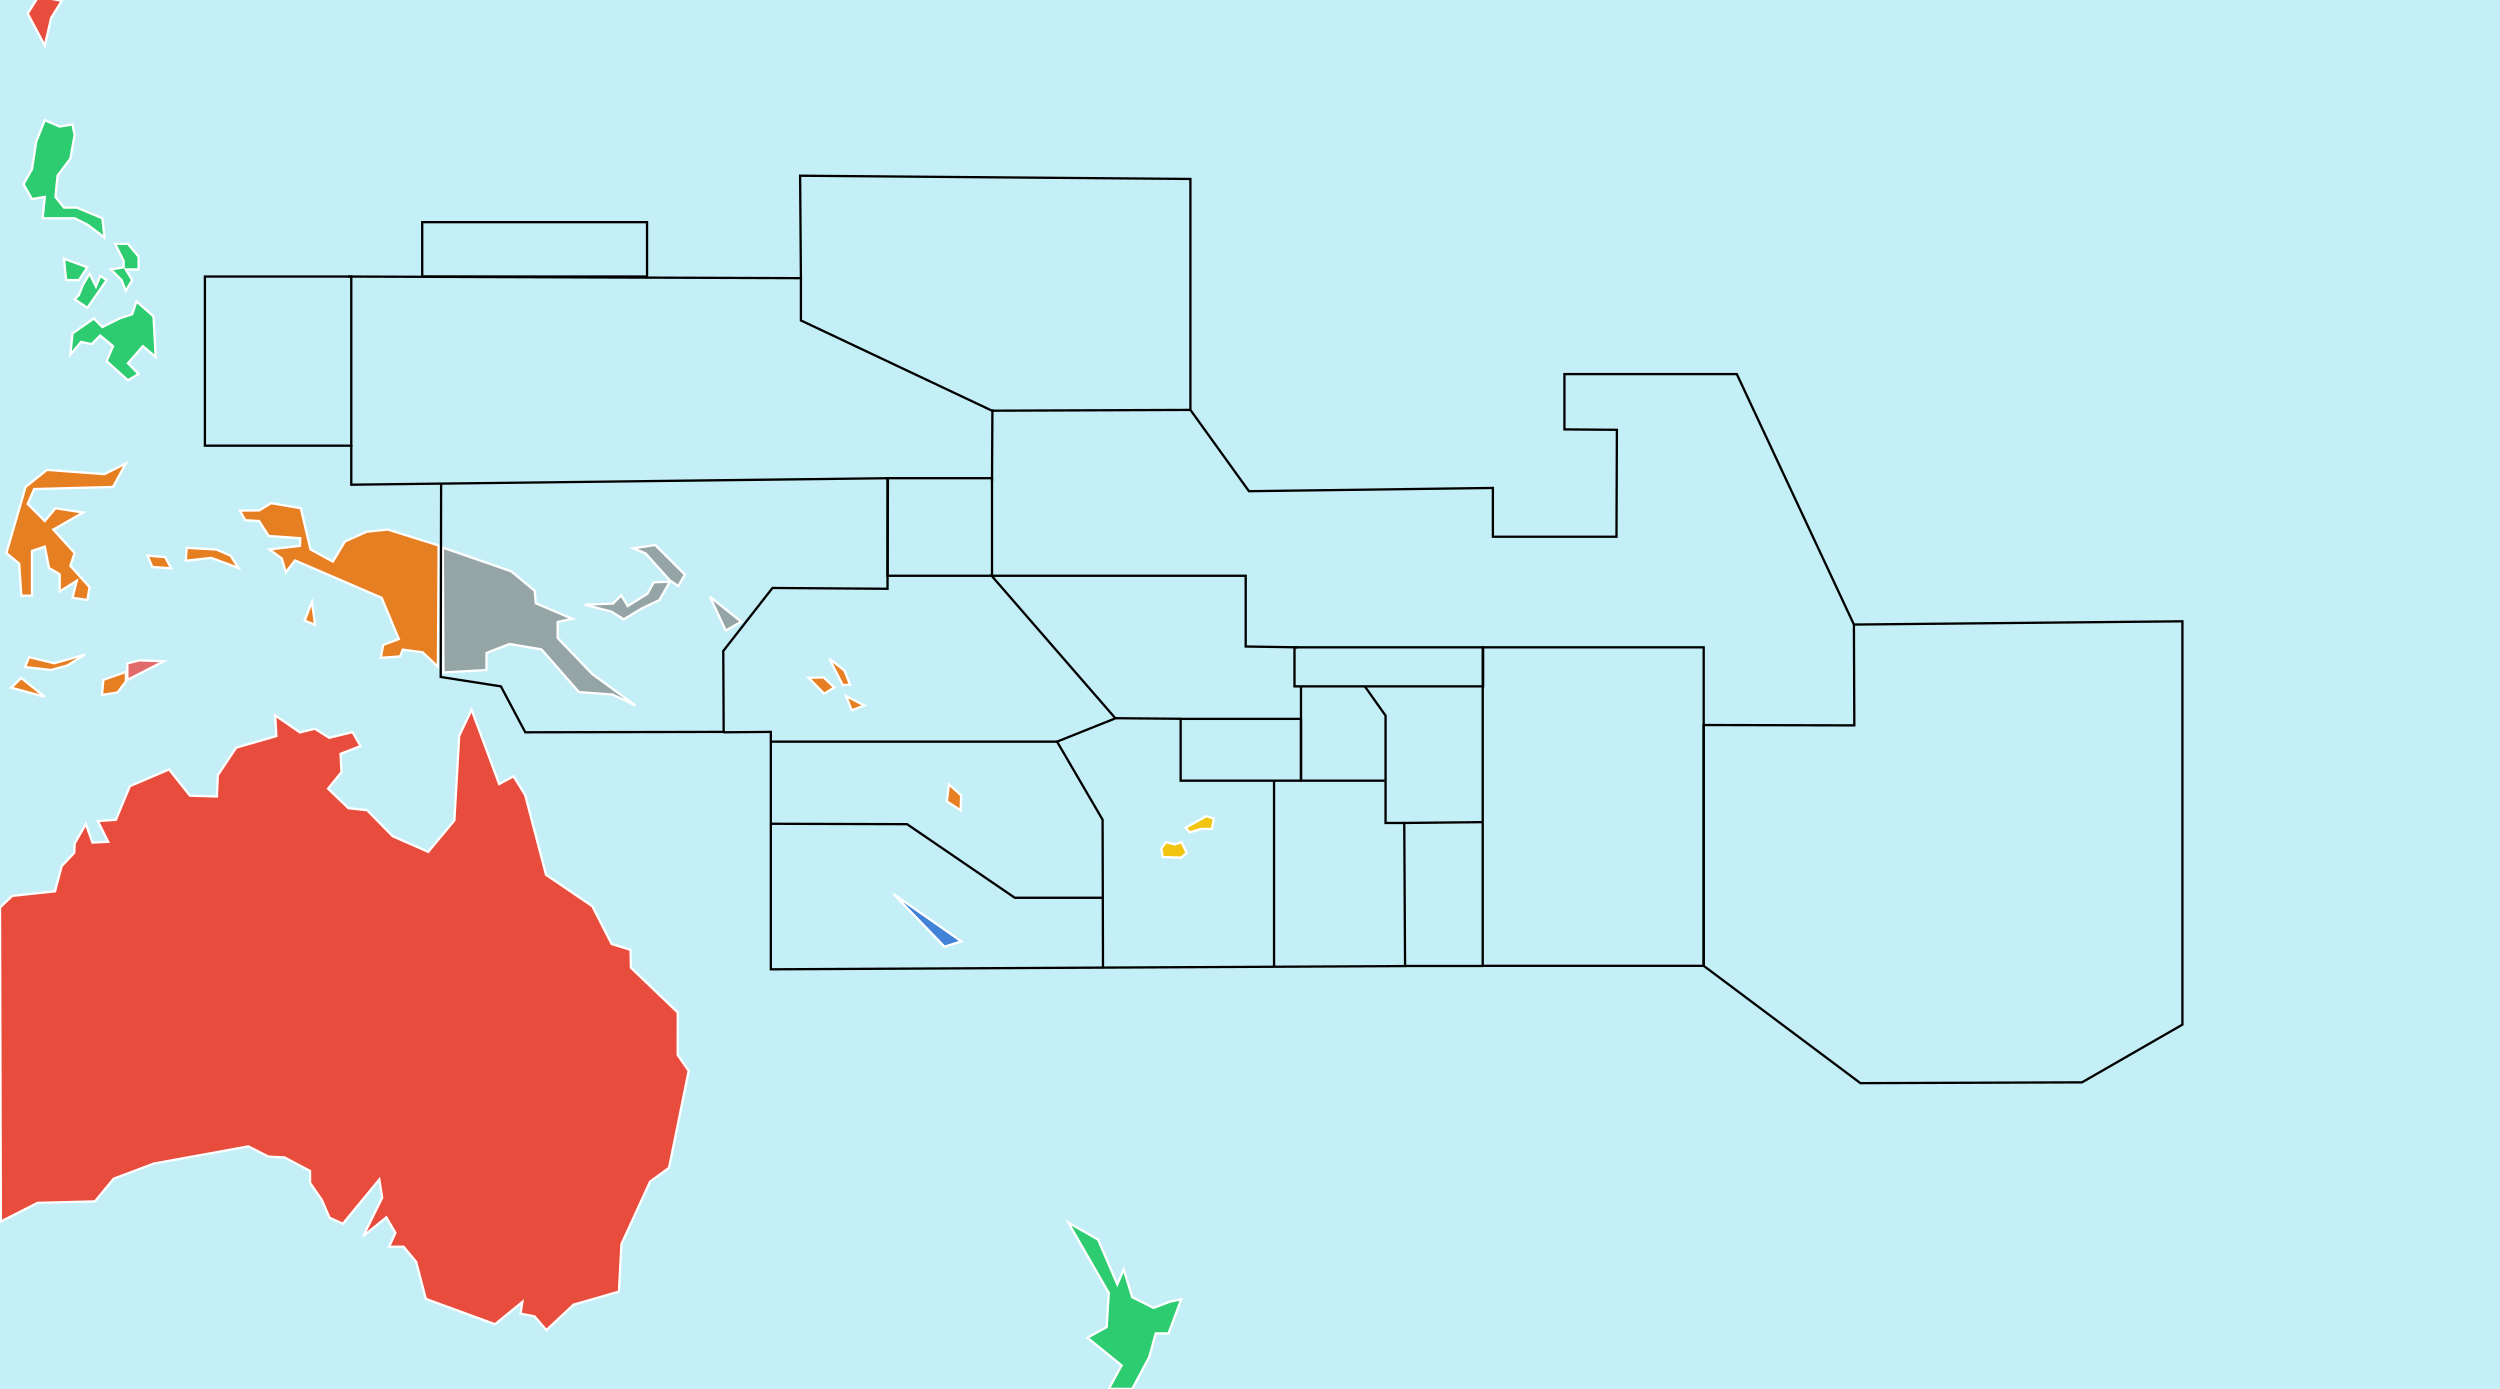
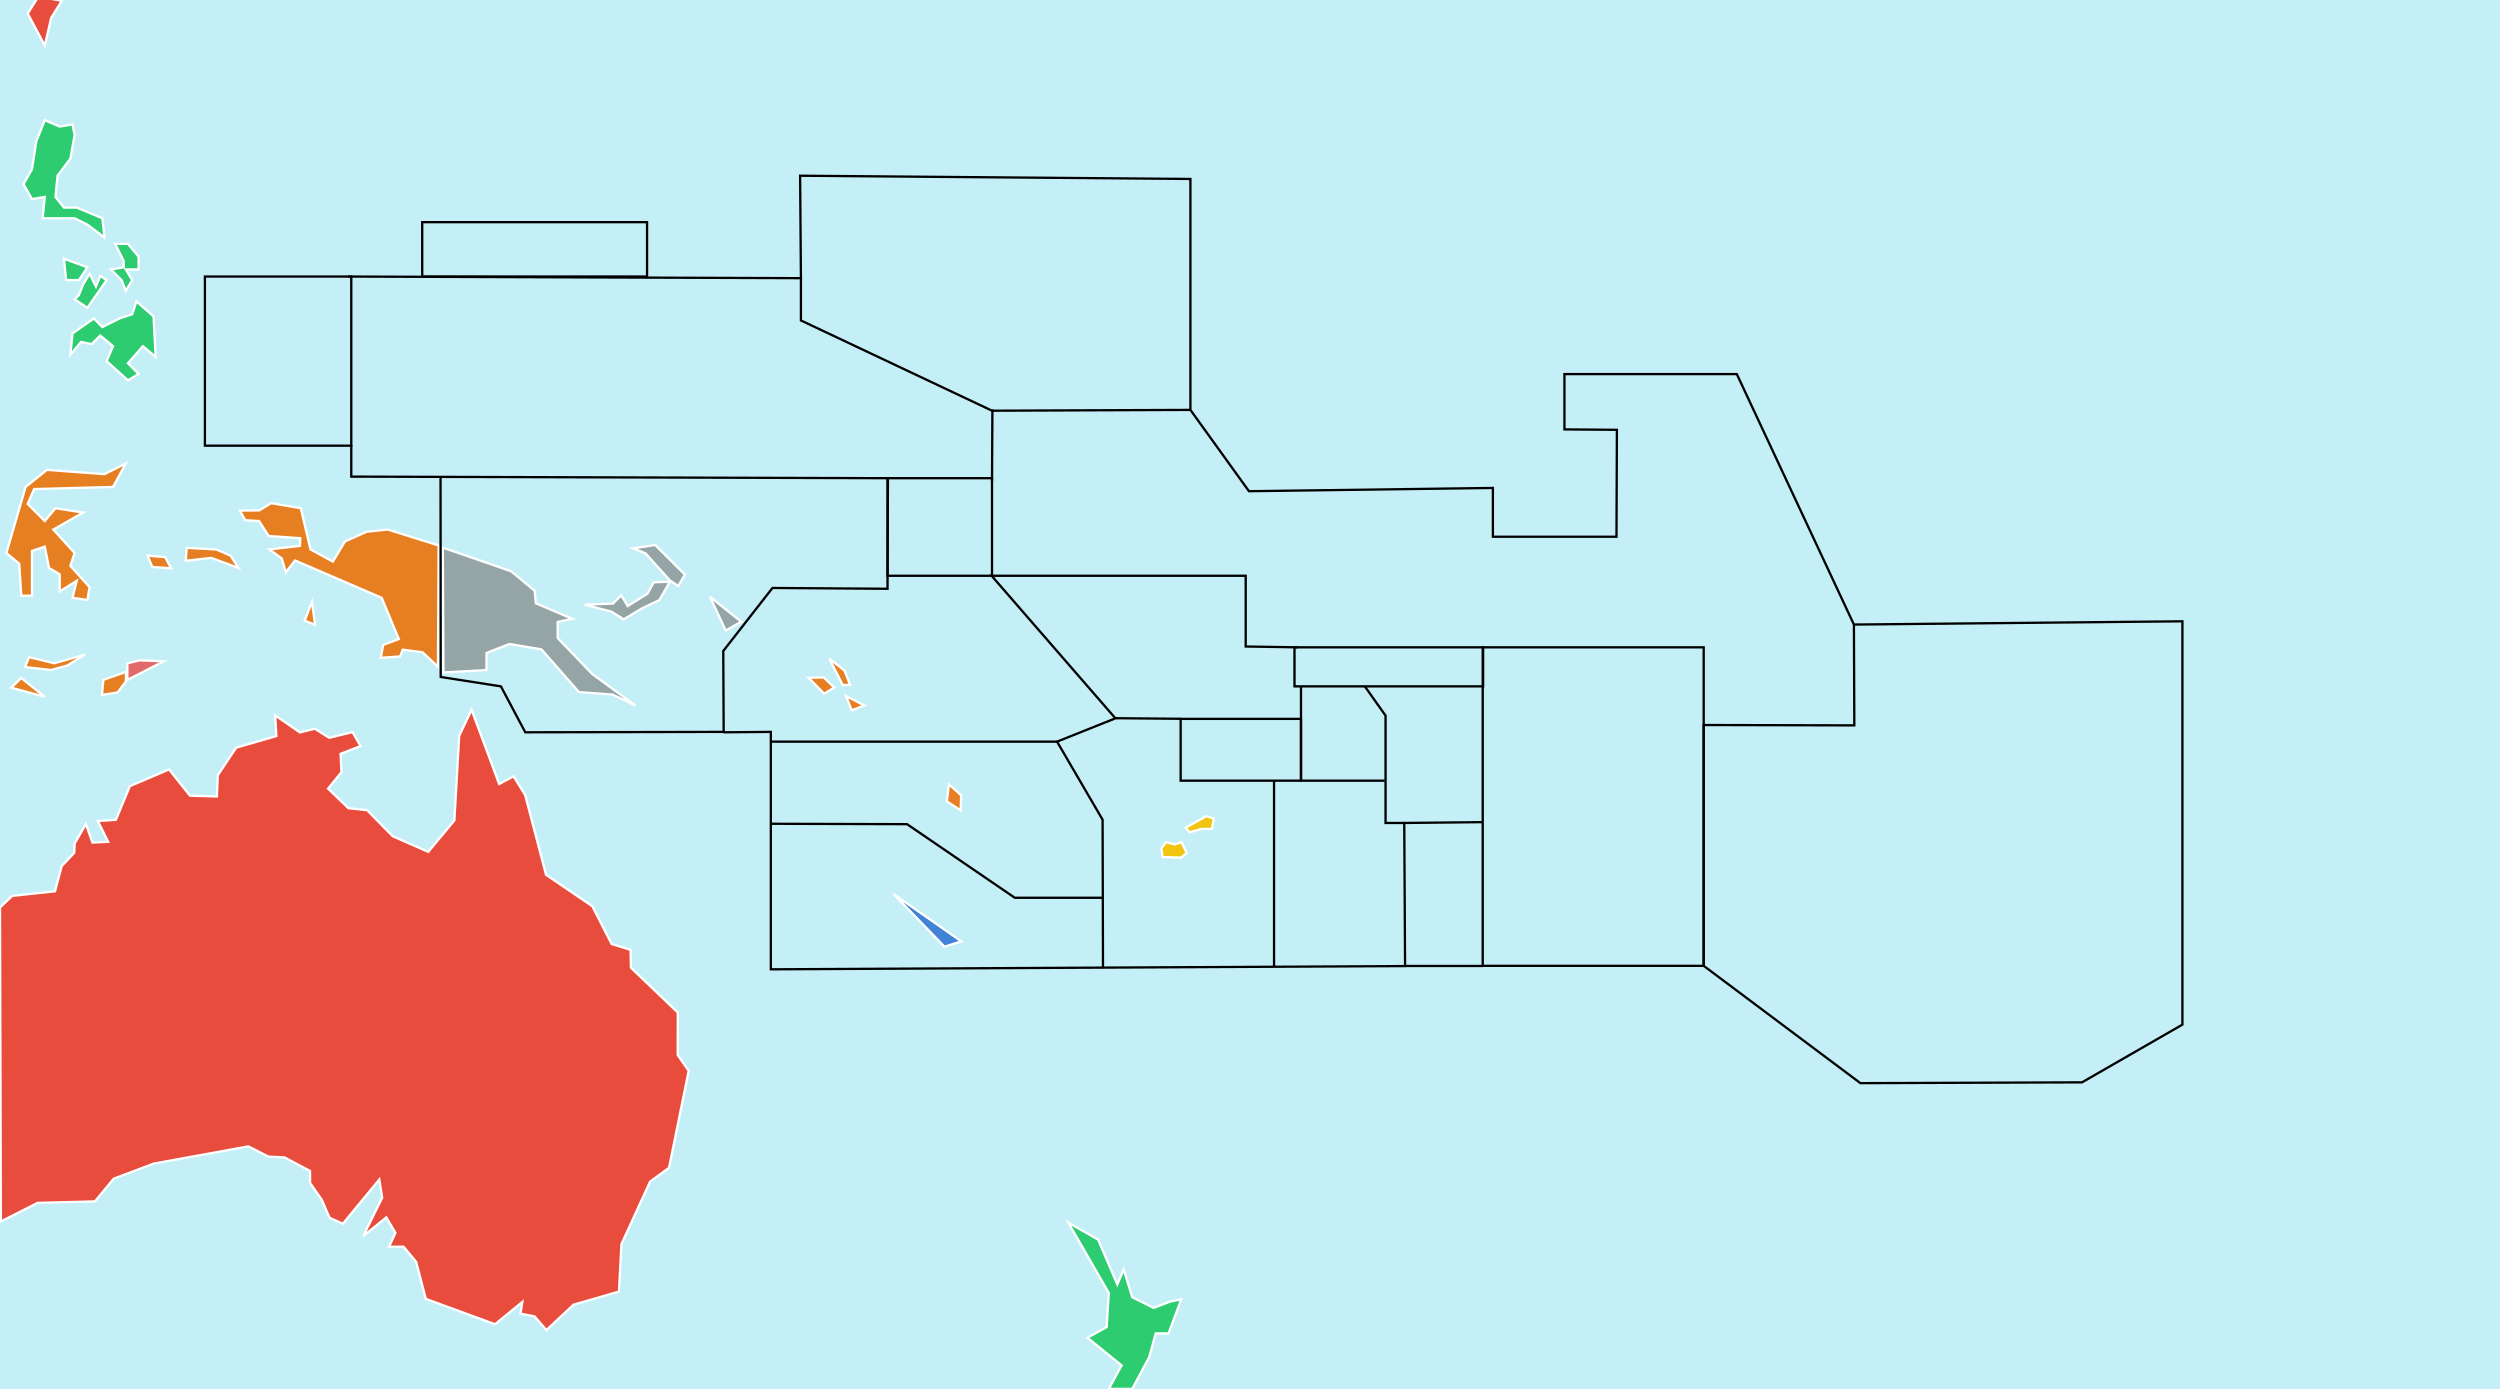
<svg xmlns="http://www.w3.org/2000/svg" version="1.0" width="1080" height="600">
  <rect width="1080" height="600" x="0" y="0" style="fill:#c5eff7;stroke-width:0" />
  <path d="M 0,392.038 L 5.261,387.028 L 23.768,385.038 L 26.642,374.173 L 32.07,368.426 L 32.263,364.384 L 37.076,356 L 39.939,363.989 L 46.73,363.654 L 42.279,354.68 L 50.063,354.158 L 56.114,339.616 L 73.038,332.384 L 82.038,343.73 L 93.692,344.076 L 94.1,334.912 L 102,323 L 119.399,317.98 L 118.886,309.038 L 129.541,316.407 L 136.005,314.819 L 142.223,318.723 L 152.308,316.27 L 155.749,322.312 L 147.135,325.636 L 147.507,333.583 L 141.73,340.692 L 150.511,349.147 L 158.575,349.998 L 169.654,361.256 L 185,368 L 196.293,354.424 L 198.367,317.892 L 203.73,306.616 L 215.638,338.701 L 221.849,335.354 L 226.893,343.515 L 235.884,377.911 L 255.881,391.489 L 264.232,407.819 L 272.398,410.326 L 272.56,418.04 L 292.807,437.425 L 292.761,455.772 L 297.516,462.594 L 289.011,504.508 L 280.834,510.451 L 268.462,537.447 L 267.384,557.962 L 247.756,563.632 L 236.049,574.59 L 230.924,568.687 L 224.87,567.476 L 225.658,562.439 L 213.845,572.076 L 183.958,561.123 L 179.786,545.139 L 174.324,538.563 L 168.084,538.603 L 170.828,532.591 L 166.903,525.887 L 156.908,533.99 L 165.113,517.41 L 163.854,509.546 L 148.114,528.654 L 142.368,526.073 L 139.042,518.376 L 133.96,511.041 L 133.942,505.849 L 122.855,499.983 L 115.92,499.654 L 107.299,495.237 L 66.483,502.651 L 49.122,509.183 L 41,519 L 16.245,519.627 L 0.384,527.692 L 0,392.038 z" style="fill:#e74c3c;stroke:#ffffff;stroke-width:1px" />
  <path d="M 191.574,290.496 L 210.133,289.462 L 210.185,282.076 L 220.107,278.206 L 233.925,280.548 L 250.099,298.986 L 264.609,300.044 L 274.567,304.806 L 255.885,291.216 L 240.921,275.655 L 240.914,268.684 L 247.225,267.311 L 231.459,260.619 L 230.991,255.232 L 220.824,246.806 L 191.305,236.575 L 191.574,290.496 z" style="fill:#95a5a6;stroke:#ffffff;stroke-width:1px" />
  <path d="M 189.187,288.017 L 182.537,281.781 L 173.995,280.648 L 172.831,283.567 L 164.506,284.168 L 165.536,278.598 L 172.304,276.067 L 164.884,258.256 L 127.471,242.124 L 123.477,247.228 L 121.738,241.279 L 116.443,237.354 L 129.591,235.802 L 129.717,232.508 L 116.064,231.543 L 111.924,225.083 L 105.92,224.724 L 103.641,220.578 L 112.013,220.496 L 117.13,217.366 L 129.935,219.542 L 134.133,237.36 L 143.786,242.597 L 149.022,233.918 L 158.436,229.701 L 167.509,228.76 L 189.497,235.65 L 189.187,288.017 z" style="fill:#e67e22;stroke:#ffffff;stroke-width:1px" />
  <path d="M 70.717,285.679 L 60.173,285.268 L 55.015,286.59 L 55.021,293.726 L 70.717,285.679 z" style="fill:#e26a6a;stroke:#ffffff;stroke-width:1px" />
  <path d="M 44.067,300.197 L 44.645,293.669 L 54.421,290.254 L 54.361,294.436 L 50.757,299.157 L 44.067,300.197 z" style="fill:#e67e22;stroke:#ffffff;stroke-width:1px" />
  <path d="M 36.643,282.779 L 23.453,286.527 L 12.568,283.884 L 10.808,288.164 L 22.045,289.431 L 29.114,287.494 L 36.643,282.779 z" style="fill:#e67e22;stroke:#ffffff;stroke-width:1px" />
  <path d="M 19.332,301.021 L 9.159,292.894 L 4.871,297.082 L 19.332,301.021 z" style="fill:#e67e22;stroke:#ffffff;stroke-width:1px" />
  <path d="M 134.756,259.993 L 131.613,268.083 L 136.129,269.958 L 134.756,259.993 z" style="fill:#e67e22;stroke:#ffffff;stroke-width:1px" />
  <path d="M 103.04,245.362 L 99.583,240.021 L 93.458,237.382 L 80.665,236.672 L 80.239,242.235 L 91.294,241.02 L 103.04,245.362 z" style="fill:#e67e22;stroke:#ffffff;stroke-width:1px" />
  <path d="M 63.759,240.025 L 71.337,240.678 L 73.911,245.501 L 65.79,244.935 L 63.759,240.025 z" style="fill:#e67e22;stroke:#ffffff;stroke-width:1px" />
  <path d="M 54.347,200.224 L 45.136,204.83 L 20.265,202.988 L 11.054,210.357 L 2.763,238.912 L 8.29,243.518 L 9.211,257.335 L 13.817,257.335 L 13.817,237.991 L 19.344,236.149 L 21.186,245.36 L 25.792,248.124 L 25.792,255.493 L 33.161,250.887 L 31.319,258.256 L 37.767,259.177 L 38.688,253.65 L 30.398,244.439 L 32.24,238.912 L 23.029,228.78 L 35.925,221.41 L 23.95,219.568 L 19.344,225.095 L 11.975,217.726 L 14.738,211.278 L 48.821,210.357 L 54.347,200.224 z" style="fill:#e67e22;stroke:#ffffff;stroke-width:1px" />
  <path d="M 61.717,149.561 L 55.269,156.931 L 59.874,161.536 L 55.269,164.3 L 46.057,156.009 L 48.821,149.561 L 43.294,144.956 L 39.609,148.64 L 35.003,147.719 L 30.398,153.246 L 31.319,144.035 L 40.53,137.587 L 44.215,141.271 L 51.584,137.587 L 57.111,135.744 L 58.953,130.217 L 66.322,136.665 L 67.243,154.167 L 61.717,149.561 z" style="fill:#2ecc71;stroke:#ffffff;stroke-width:1px" />
  <path d="M 37.767,132.981 L 46.057,121.006 L 43.294,119.164 L 41.451,123.769 L 38.688,118.243 L 35.925,122.848 L 34.082,127.454 L 32.24,129.296 L 37.767,132.981 z" style="fill:#2ecc71;stroke:#ffffff;stroke-width:1px" />
  <path d="M 54.347,125.612 L 57.111,121.006 L 54.347,116.4 L 59.874,116.4 L 59.874,110.873 L 55.269,105.347 L 49.742,105.347 L 53.426,112.716 L 53.426,115.479 L 47.899,116.4 L 52.505,121.006 L 54.347,125.612 z" style="fill:#2ecc71;stroke:#ffffff;stroke-width:1px" />
  <path d="M 27.634,111.795 L 37.767,115.479 L 34.082,121.006 L 28.555,121.006 L 27.634,111.795 z" style="fill:#2ecc71;stroke:#ffffff;stroke-width:1px" />
  <path d="M 45.136,102.583 L 44.215,94.293 L 33.161,89.687 L 27.634,89.687 L 23.95,85.081 L 24.871,75.87 L 30.398,68.501 L 32.24,58.368 L 31.319,53.763 L 25.792,54.684 L 19.344,51.92 L 15.659,61.132 L 13.817,73.107 L 10.133,79.555 L 13.817,86.003 L 19.344,85.081 L 18.423,94.293 L 23.95,94.293 L 32.24,94.293 L 37.767,97.056 L 45.136,102.583 z" style="fill:#2ecc71;stroke:#ffffff;stroke-width:1px" />
  <path d="M 26.713,0.336 L 22.107,7.705 L 19.344,19.68 L 11.975,5.863 L 16.581,-1.506 L 26.713,0.336 z" style="fill:#e74c3c;stroke:#ffffff;stroke-width:1px" />
  <path d="M 478.994,600 L 484.521,589.867 L 469.783,577.893 L 478.073,573.287 L 478.994,558.549 L 461.492,528.151 L 474.388,535.52 L 482.679,554.864 L 485.442,548.416 L 489.127,560.391 L 498.338,564.997 L 505.707,562.233 L 510.313,561.312 L 504.786,576.05 L 499.259,576.05 L 496.496,586.183 L 489.127,600 L 478.994,600 z" style="fill:#2ecc71;stroke:#ffffff;stroke-width:1px" />
  <path d="M 386.094,386.288 L 415.3,406.69 L 407.994,408.954 L 386.094,386.288 z" style="fill:#4183d7;stroke:#ffffff;stroke-width:1px" />
  <path d="M 252.56,261.223 L 264.796,260.753 L 268.369,257.163 L 271.173,261.811 L 279.687,256.504 L 282.419,251.542 L 289.383,251.326 L 284.845,259.235 L 277.158,262.913 L 269.427,267.561 L 264.152,264.231 L 252.56,261.223 z" style="fill:#95a5a6;stroke:#ffffff;stroke-width:1px" />
  <path d="M 273.552,236.896 L 278.924,239.106 L 289.409,250.76 L 293.048,253.186 L 295.864,248.204 L 283.04,235.423 L 273.552,236.896 z" style="fill:#95a5a6;stroke:#ffffff;stroke-width:1px" />
  <path d="M 306.702,257.834 L 320.238,268.601 L 313.531,272.4 L 306.702,257.834 z" style="fill:#95a5a6;stroke:#ffffff;stroke-width:1px" />
  <path d="M 349.336,292.816 L 355.834,292.641 L 360.401,297.031 L 356.01,299.666 L 349.336,292.816 z" style="fill:#e67e22;stroke:#ffffff;stroke-width:1px" />
  <path d="M 358.293,284.561 L 364.792,289.655 L 367.251,295.802 L 364.089,295.978 L 358.293,284.561 z" style="fill:#e67e22;stroke:#ffffff;stroke-width:1px" />
  <path d="M 365.494,300.72 L 373.398,304.759 L 367.953,306.867 L 365.494,300.72 z" style="fill:#e67e22;stroke:#ffffff;stroke-width:1px" />
  <path d="M 409.93,338.832 L 415.199,343.574 L 415.023,350.073 L 409.051,346.209 L 409.93,338.832 z" style="fill:#e67e22;stroke:#ffffff;stroke-width:1px" />
  <path d="M 512.168,357.577 L 521.109,352.61 L 524.338,353.603 L 523.593,358.074 L 519.122,358.074 L 513.906,359.564 L 512.168,357.577 z" style="fill:#f1c40f;stroke:#ffffff;stroke-width:1px" />
  <path d="M 503.723,363.787 L 507.448,364.78 L 510.429,363.787 L 512.664,368.506 L 510.181,370.493 L 502.232,370.245 L 501.735,366.519 L 503.723,363.787 z" style="fill:#f1c40f;stroke:#ffffff;stroke-width:1px" />
  <rect width="97.128" height="23.48" x="182.401" y="95.974" style="fill:none;stroke:#000000;stroke-width:1" />
  <rect width="63.228" height="73.064" x="88.52" y="119.466" style="fill:none;stroke:#000000;stroke-width:1" />
  <rect width="45.138" height="42.152" x="383.409" y="206.58" style="fill:none;stroke:#000000;stroke-width:1" />
  <rect width="51.988" height="26.696" x="510.041" y="310.555" style="fill:none;stroke:#000000;stroke-width:1" />
  <rect width="81.494" height="16.861" x="559.218" y="279.644" style="fill:none;stroke:#000000;stroke-width:1" />
  <rect width="95.455" height="137.595" x="640.537" y="279.644" style="fill:none;stroke:#000000;stroke-width:1" />
  <path d="M 150.343,119.466 L 345.999,120.168 L 345.648,75.908 L 514.256,77.313 L 514.256,177.073 L 539.547,212.2 L 644.928,210.795 L 644.928,231.871 L 698.321,231.871 L 698.496,185.68 L 675.839,185.504 L 675.839,161.618 L 750.308,161.618 L 800.891,269.808 L 942.803,268.403 L 942.803,442.632 L 899.421,467.572 L 803.701,467.923 L 735.992,417.238 L 735.992,313.203 L 801.066,313.365 L 800.891,269.457" style="fill:none;stroke:#000000;stroke-width:1px" />
  <path d="M 345.999,120.168 L 345.999,138.434 L 428.547,177.425 L 514.432,177.073" style="fill:none;stroke:#000000;stroke-width:1px" />
  <path d="M 428.547,207.985 L 428.722,176.898" style="fill:none;stroke:#000000;stroke-width:1px" />
-   <path d="M 151.748,192.354 L 151.748,209.39 L 383.585,206.58 L 383.409,254.352 L 333.704,254.001 L 312.453,281.224 L 312.628,316.176 L 226.919,316.351 L 216.381,296.505 L 190.387,292.465 L 190.563,208.512" style="fill:none;stroke:#000000;stroke-width:1px" />
+   <path d="M 151.748,192.354 L 151.748,205.897 L 383.585,206.58 L 383.409,254.352 L 333.704,254.001 L 312.453,281.224 L 312.628,316.176 L 226.919,316.351 L 216.381,296.505 L 190.387,292.465 L 190.313,205.767" style="fill:none;stroke:#000000;stroke-width:1px" />
  <path d="M 312.628,316.351 L 333.002,316.176 L 333.002,418.746 L 606.991,417.341 L 606.64,355.518 L 640.361,355.166" style="fill:none;stroke:#000000;stroke-width:1px" />
  <path d="M 606.991,355.518 L 598.56,355.518 L 598.56,309.15 L 589.603,296.505" style="fill:none;stroke:#000000;stroke-width:1px" />
  <path d="M 598.209,337.252 L 562.029,337.252 L 562.029,296.505" style="fill:none;stroke:#000000;stroke-width:1px" />
  <path d="M 476.495,417.868 L 476.319,354.112 L 456.648,320.391 L 481.978,310.268 L 510.041,310.516" style="fill:none;stroke:#000000;stroke-width:1px" />
  <path d="M 476.495,387.834 L 438.382,387.834 L 391.839,356.044 L 333.178,355.869" style="fill:none;stroke:#000000;stroke-width:1px" />
  <path d="M 333.002,320.391 L 456.824,320.391" style="fill:none;stroke:#000000;stroke-width:1px" />
  <path d="M 481.815,310.268 L 428.371,248.732 L 538.142,248.732 L 538.142,279.292 L 560.624,279.644" style="fill:none;stroke:#000000;stroke-width:1px" />
-   <path d="M 550.387,337.345 L 550.387,417.46" style="fill:none;stroke:#000000;stroke-width:1px;" />
-   <path d="M 606.892,417.297 L 640.599,417.297" style="fill:none;stroke:#000000;" />
+   <path d="M 550.387,337.345 L 550.387,417.46" style="fill:none;stroke:#000000;stroke-width:1px" />
+   <path d="M 606.892,417.297 L 640.599,417.297" style="fill:none;stroke:#000000" />
</svg>
